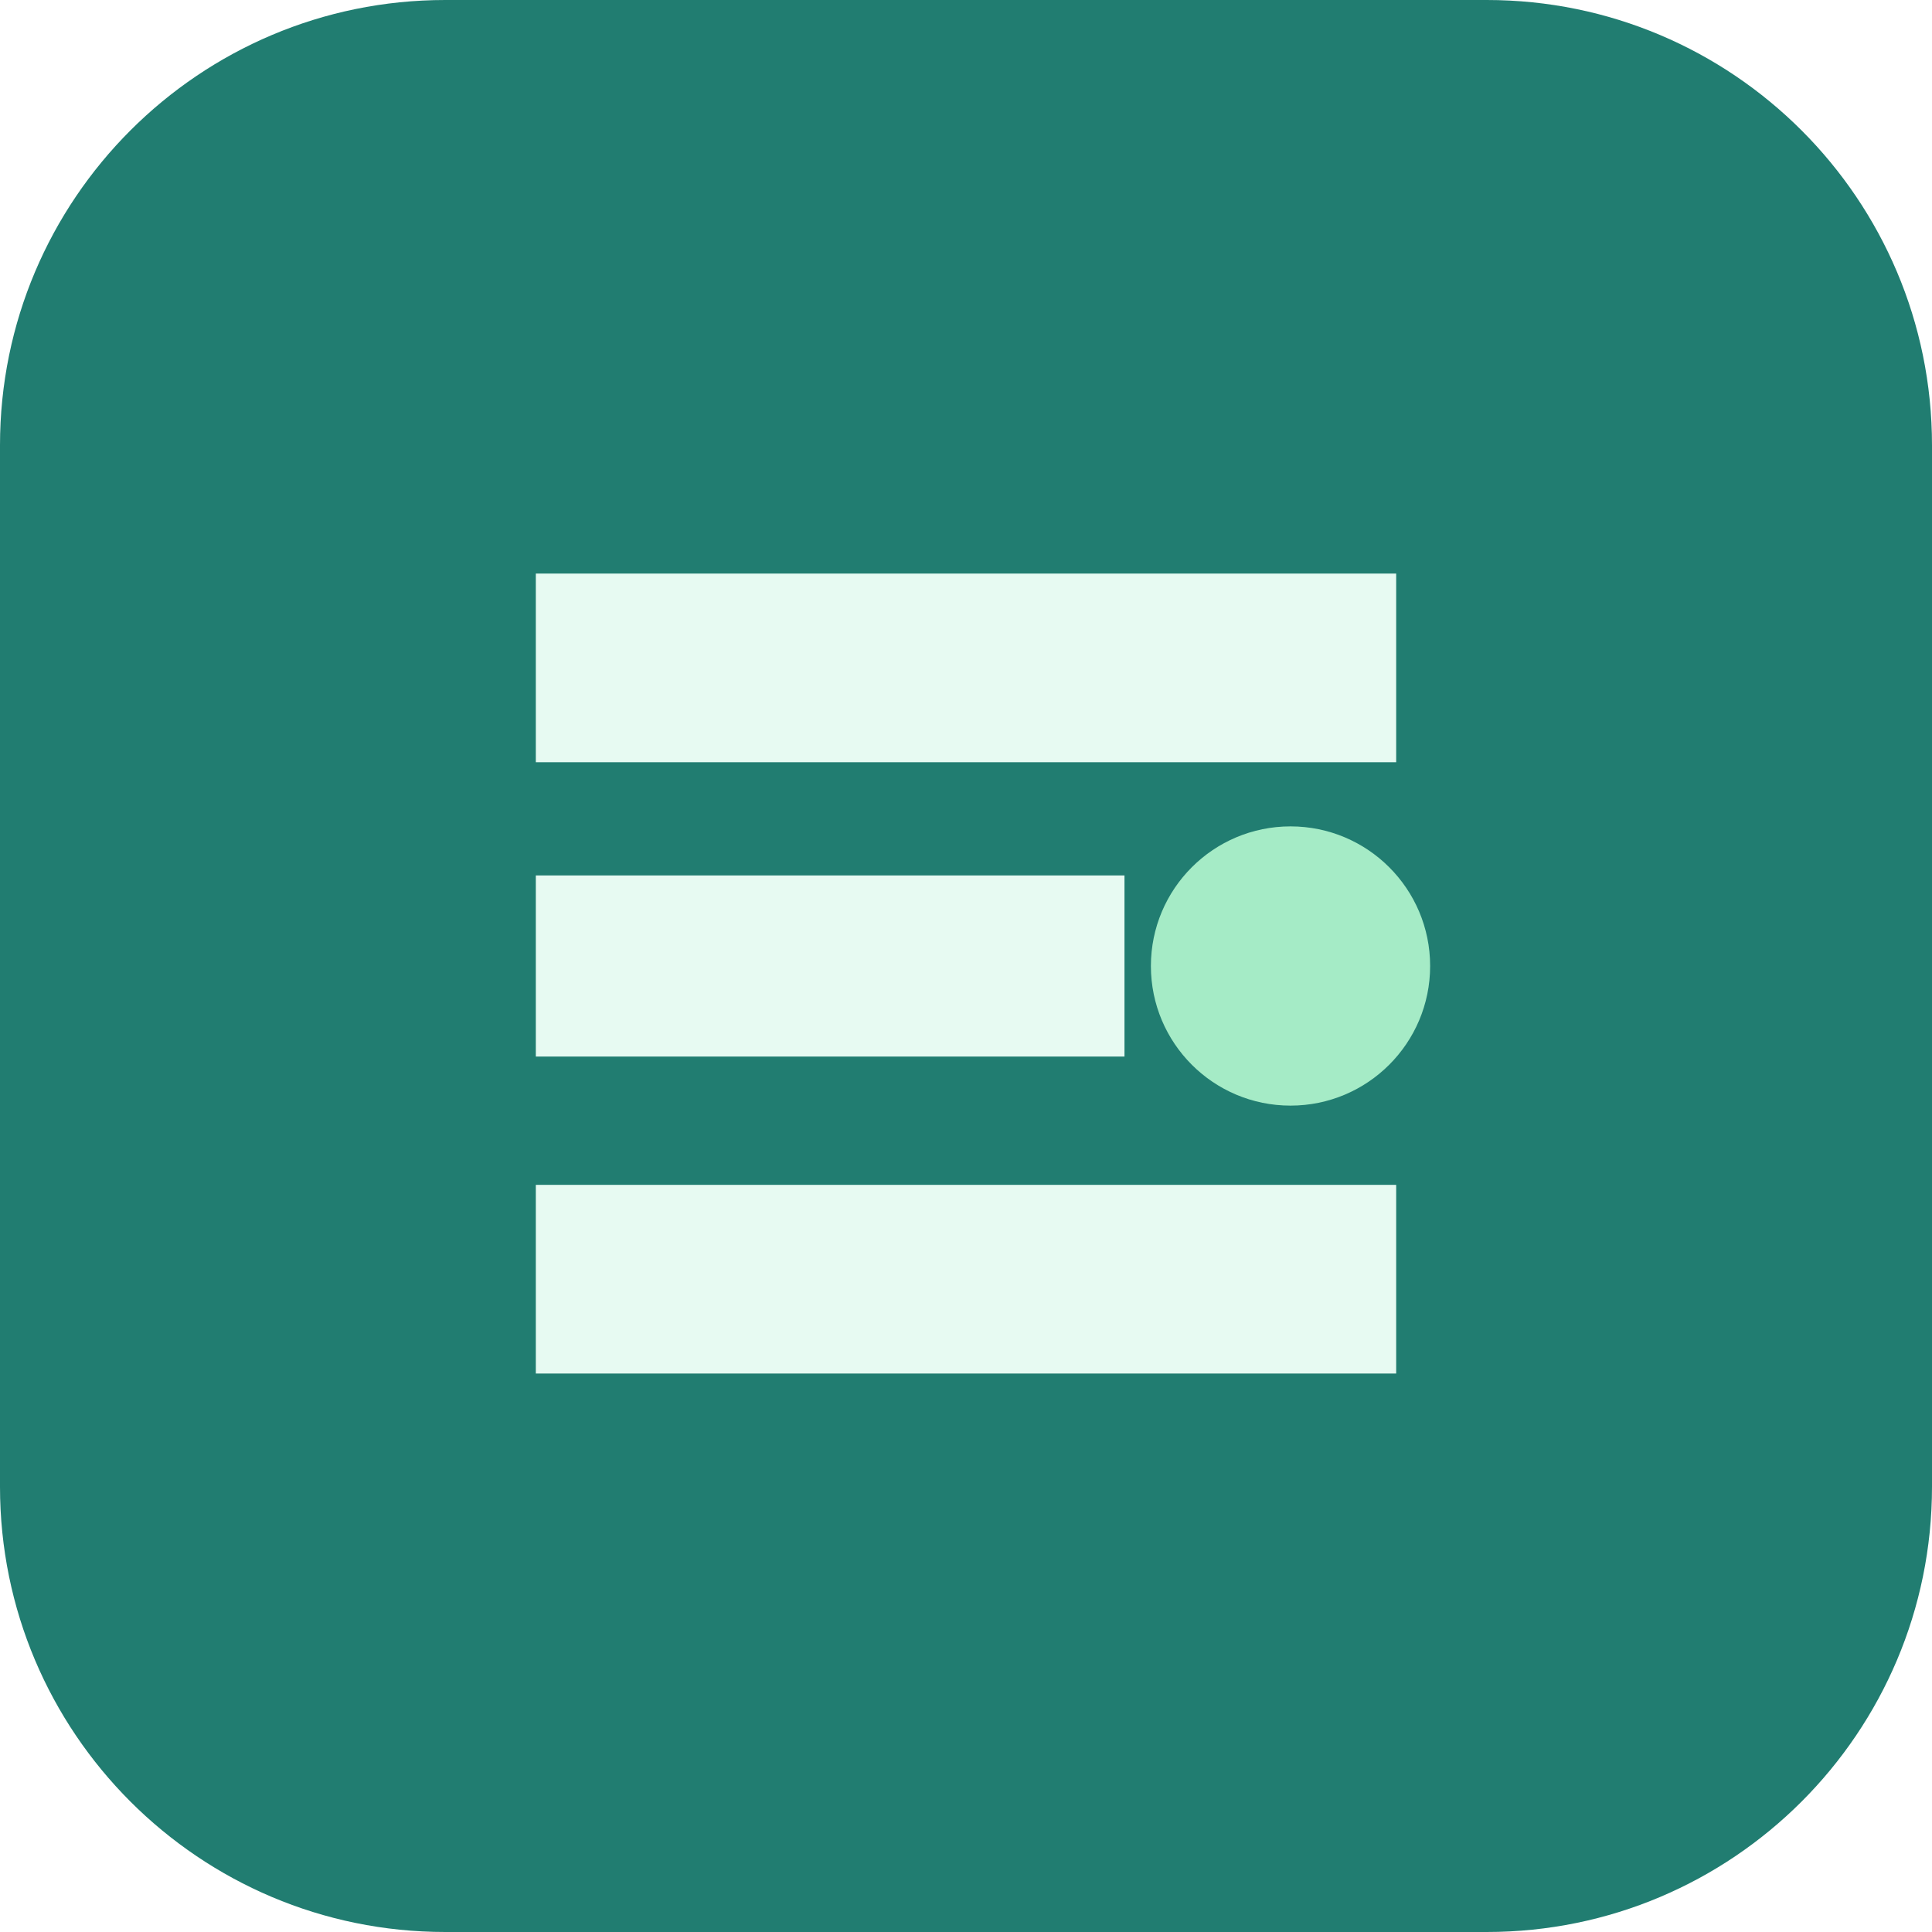
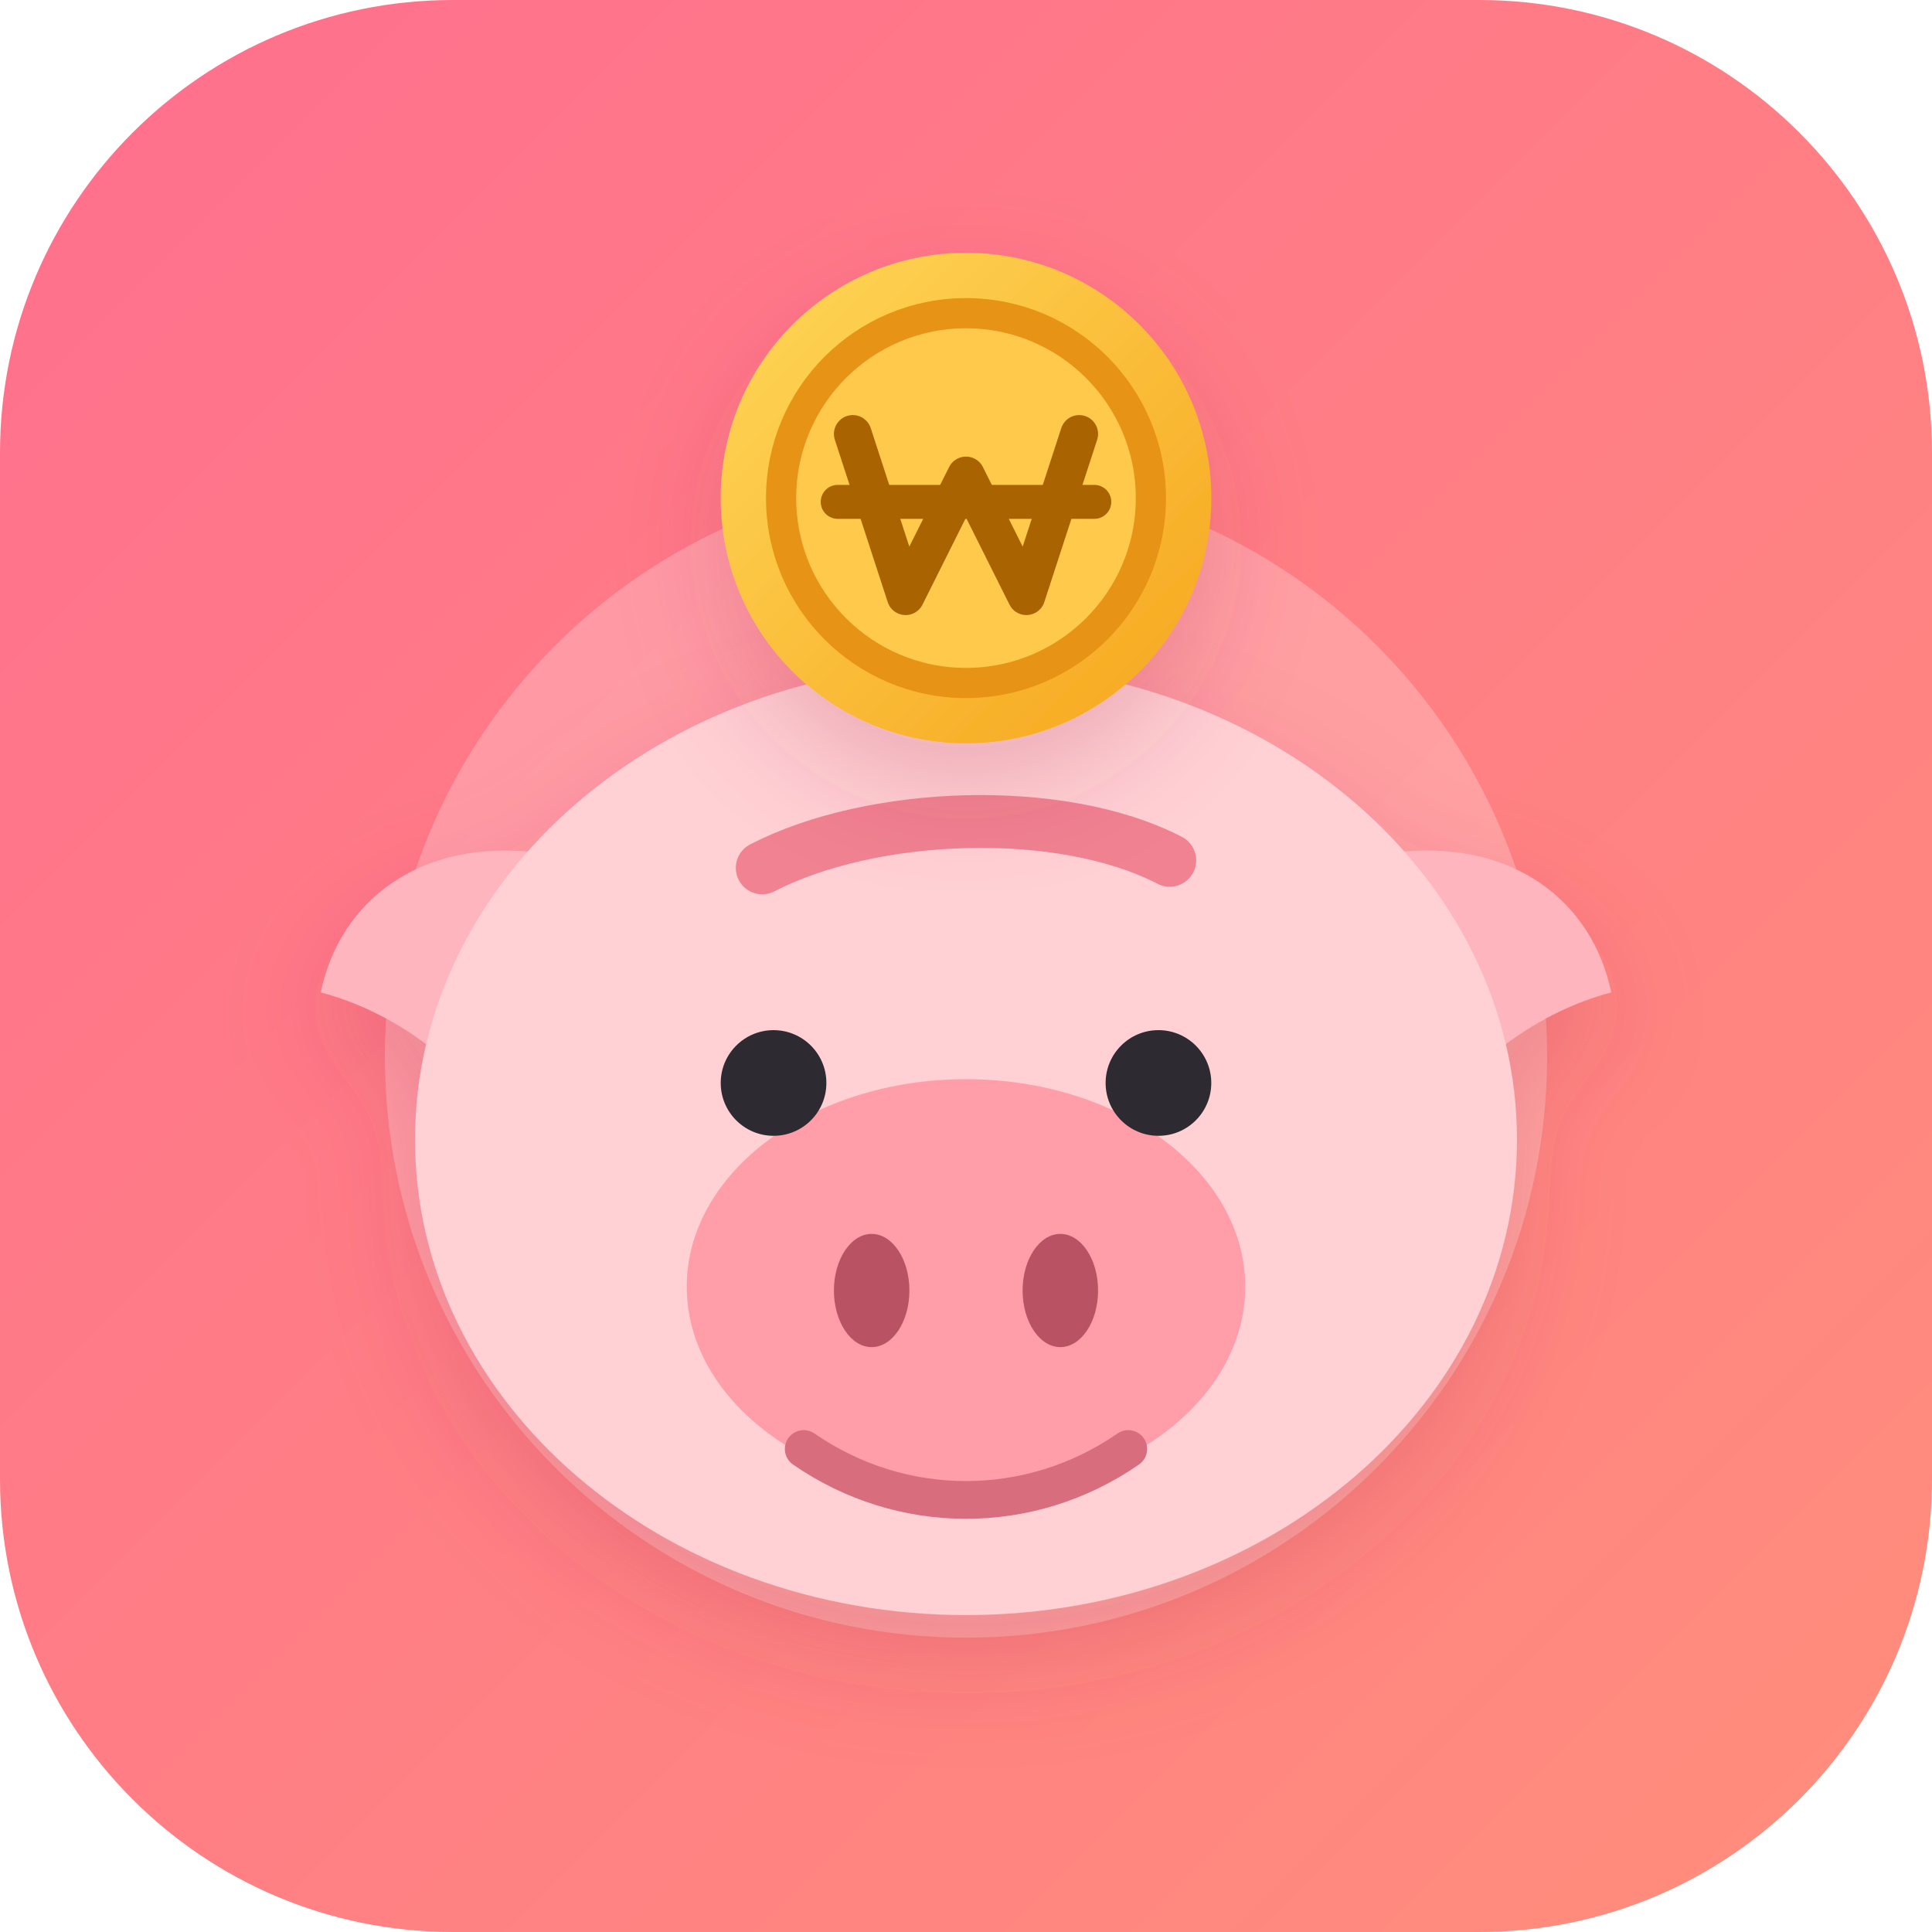
<svg xmlns="http://www.w3.org/2000/svg" width="512" height="512" viewBox="0 0 512 512">
-   <rect width="512" height="512" rx="118" fill="#217d71" />
-   <path d="M142 152h228v50H142zm0 80h156v48H142zm0 82h228v50H142z" fill="#e7faf2" />
-   <circle cx="342" cy="256" r="37" fill="#a5ebc6" />
+   <defs>
+     <linearGradient id="bg" x1="0" y1="0" x2="1" y2="1">
+       <stop stop-color="#ff6f8e" />
+       <stop offset="1" stop-color="#ff8e7b" />
+     </linearGradient>
+     <linearGradient id="coin" x1="0" y1="0" x2="1" y2="1">
+       <stop stop-color="#ffd85a" />
+       <stop offset="1" stop-color="#f6a51c" />
+     </linearGradient>
+     <filter id="s" x="-30%" y="-30%" width="160%" height="160%">
+       <feDropShadow dx="0" dy="12" stdDeviation="14" flood-color="#b33a56" flood-opacity=".22" />
+     </filter>
+   </defs>
+   <rect width="512" height="512" rx="120" fill="url(#bg)" />
+   <circle cx="256" cy="280" r="154" fill="#fff0f1" opacity=".28" />
+   <g filter="url(#s)">
+     <path d="M143 226c-32-4-53 13-58 37 19 5 37 18 48 35z" fill="#ffb5bd" />
+     <path d="M369 226c32-4 53 13 58 37-19 5-37 18-48 35z" fill="#ffb5bd" />
+     <ellipse cx="256" cy="302" rx="146" ry="126" fill="#ffd0d4" />
+     <ellipse cx="256" cy="341" rx="74" ry="55" fill="#ff9da9" />
+     <ellipse cx="231" cy="342" rx="10" ry="15" fill="#b95363" />
+     <ellipse cx="281" cy="342" rx="10" ry="15" fill="#b95363" />
+     <circle cx="205" cy="287" r="14" fill="#2e2930" />
+     <circle cx="307" cy="287" r="14" fill="#2e2930" />
+     <path d="M202 230c29-15 79-17 108-2" fill="none" stroke="#f08291" stroke-width="14" stroke-linecap="round" />
+     <path d="M213 384c26 18 60 18 86 0" fill="none" stroke="#d76d7d" stroke-width="10" stroke-linecap="round" />
+   </g>
+   <g filter="url(#s)">
+     <circle cx="256" cy="132" r="65" fill="url(#coin)" />
+     <circle cx="256" cy="132" r="49" fill="#ffc94c" stroke="#e69318" stroke-width="8" />
+     <path d="M226 115l14 43 16-32 16 32 14-43" fill="none" stroke="#a96400" stroke-width="10" stroke-linecap="round" stroke-linejoin="round" />
+     <path d="M222 133h68" stroke="#a96400" stroke-width="9" stroke-linecap="round" />
+   </g>
</svg>
